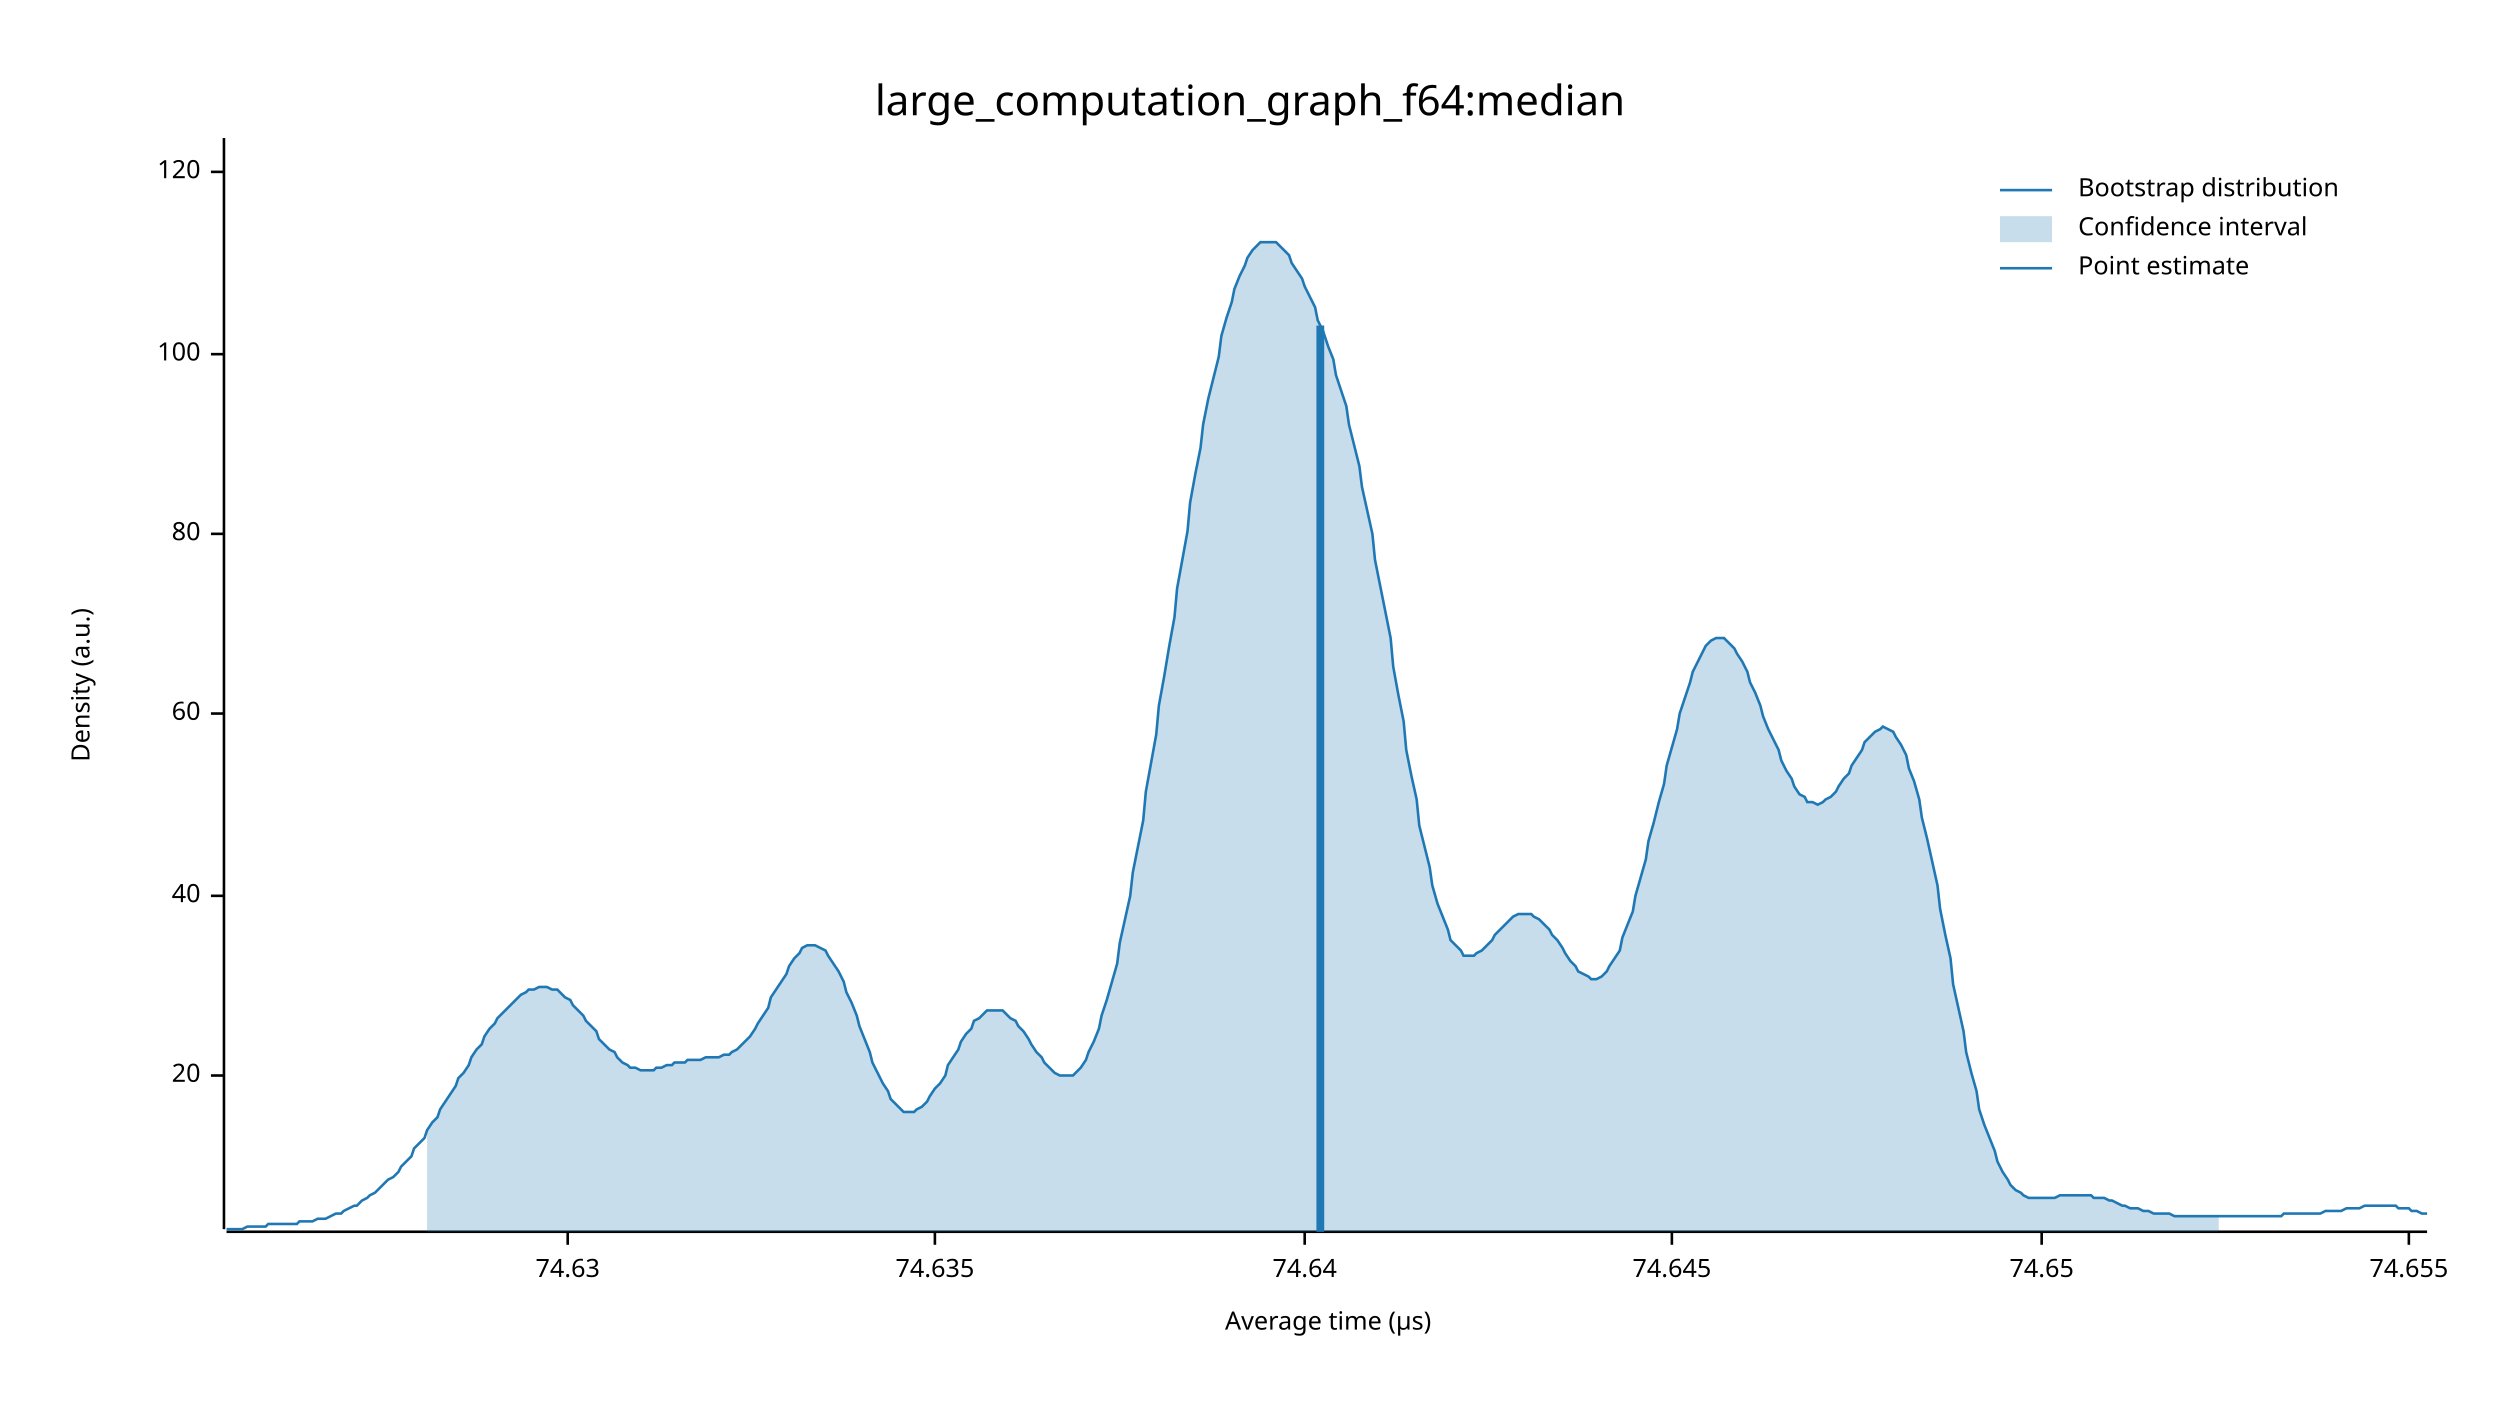
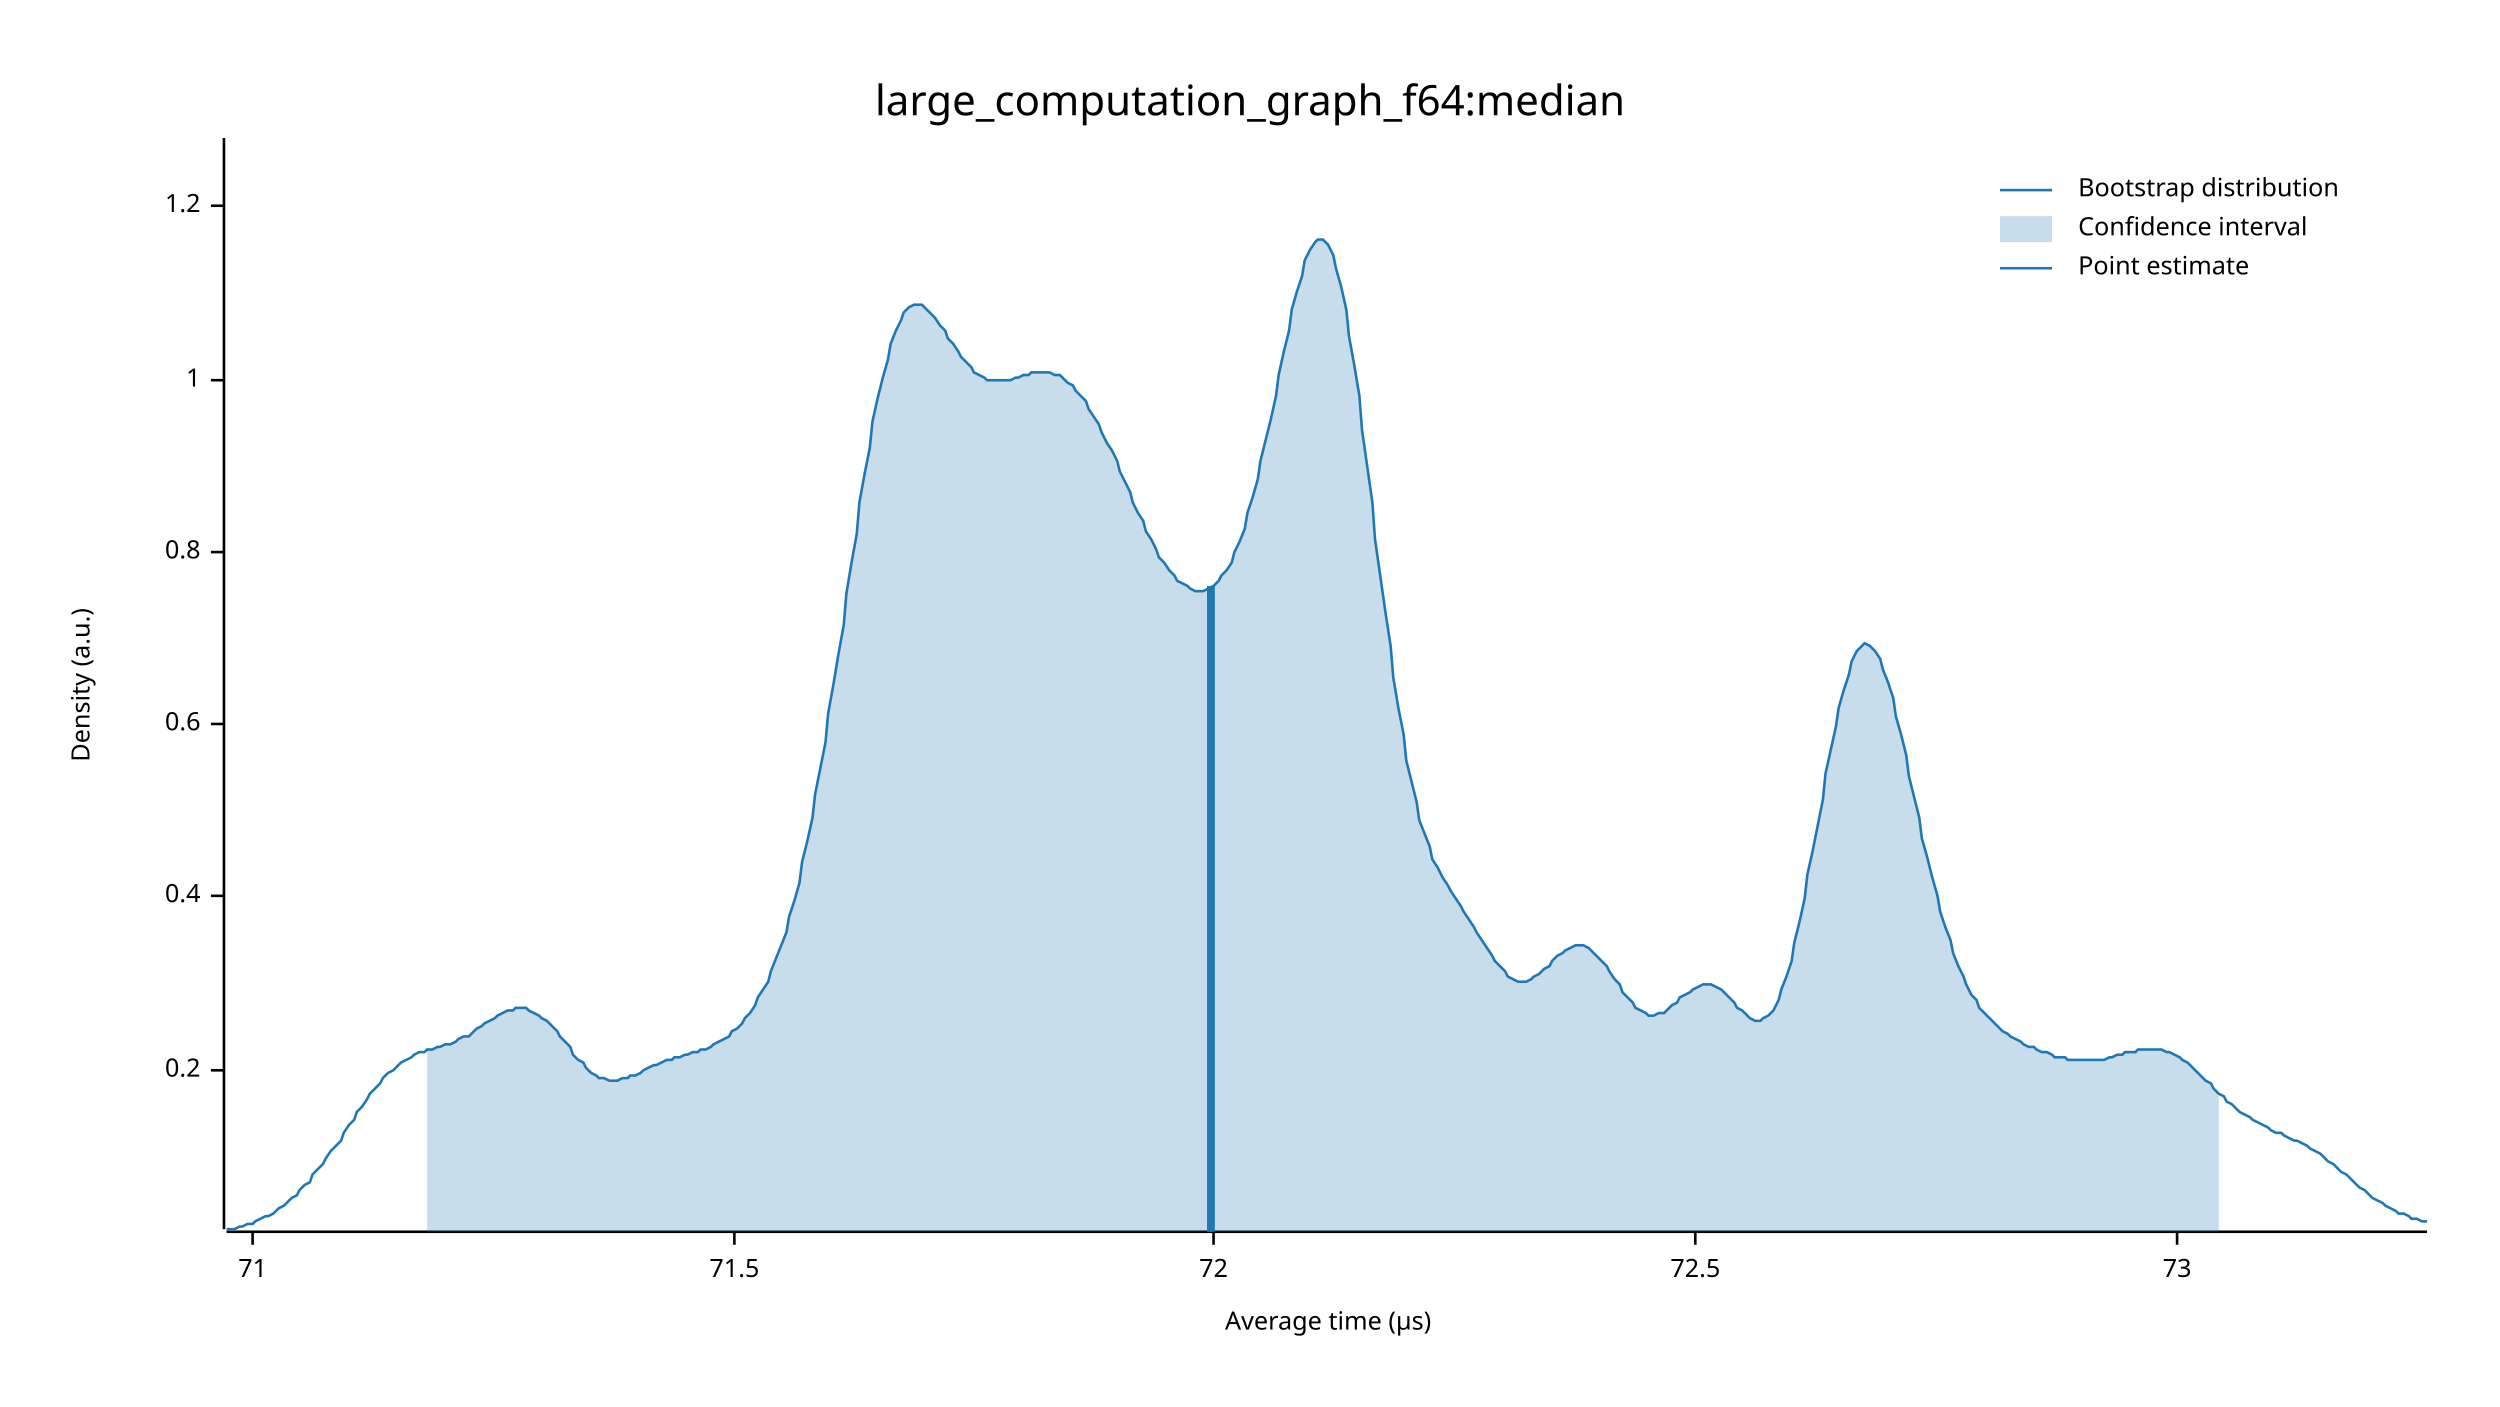
<svg xmlns="http://www.w3.org/2000/svg" width="960" height="540" viewBox="0 0 960 540">
  <text x="480" y="32" dy="0.76em" text-anchor="middle" font-family="sans-serif" font-size="16.129" opacity="1" fill="#000000">
large_computation_graph_f64:median
</text>
  <text x="27" y="263" dy="0.76em" text-anchor="middle" font-family="sans-serif" font-size="9.677" opacity="1" fill="#000000" transform="rotate(270, 27, 263)">
Density (a.u.)
</text>
  <text x="510" y="513" dy="-0.5ex" text-anchor="middle" font-family="sans-serif" font-size="9.677" opacity="1" fill="#000000">
Average time (µs)
</text>
  <polyline fill="none" opacity="1" stroke="#000000" stroke-width="1" points="86,53 86,472 " />
-   <text x="77" y="413" dy="0.5ex" text-anchor="end" font-family="sans-serif" font-size="9.677" opacity="1" fill="#000000">
- 20
+   <text x="77" y="411" dy="0.5ex" text-anchor="end" font-family="sans-serif" font-size="9.677" opacity="1" fill="#000000">
+ 0.2
</text>
-   <polyline fill="none" opacity="1" stroke="#000000" stroke-width="1" points="81,413 86,413 " />
+   <polyline fill="none" opacity="1" stroke="#000000" stroke-width="1" points="81,411 86,411 " />
  <text x="77" y="344" dy="0.5ex" text-anchor="end" font-family="sans-serif" font-size="9.677" opacity="1" fill="#000000">
- 40
+ 0.4
</text>
  <polyline fill="none" opacity="1" stroke="#000000" stroke-width="1" points="81,344 86,344 " />
-   <text x="77" y="274" dy="0.5ex" text-anchor="end" font-family="sans-serif" font-size="9.677" opacity="1" fill="#000000">
- 60
+   <text x="77" y="278" dy="0.5ex" text-anchor="end" font-family="sans-serif" font-size="9.677" opacity="1" fill="#000000">
+ 0.6
</text>
-   <polyline fill="none" opacity="1" stroke="#000000" stroke-width="1" points="81,274 86,274 " />
-   <text x="77" y="205" dy="0.5ex" text-anchor="end" font-family="sans-serif" font-size="9.677" opacity="1" fill="#000000">
- 80
+   <polyline fill="none" opacity="1" stroke="#000000" stroke-width="1" points="81,278 86,278 " />
+   <text x="77" y="212" dy="0.5ex" text-anchor="end" font-family="sans-serif" font-size="9.677" opacity="1" fill="#000000">
+ 0.8
</text>
-   <polyline fill="none" opacity="1" stroke="#000000" stroke-width="1" points="81,205 86,205 " />
-   <text x="77" y="136" dy="0.5ex" text-anchor="end" font-family="sans-serif" font-size="9.677" opacity="1" fill="#000000">
- 100
+   <polyline fill="none" opacity="1" stroke="#000000" stroke-width="1" points="81,212 86,212 " />
+   <text x="77" y="146" dy="0.5ex" text-anchor="end" font-family="sans-serif" font-size="9.677" opacity="1" fill="#000000">
+ 1
</text>
-   <polyline fill="none" opacity="1" stroke="#000000" stroke-width="1" points="81,136 86,136 " />
-   <text x="77" y="66" dy="0.5ex" text-anchor="end" font-family="sans-serif" font-size="9.677" opacity="1" fill="#000000">
- 120
+   <polyline fill="none" opacity="1" stroke="#000000" stroke-width="1" points="81,146 86,146 " />
+   <text x="77" y="79" dy="0.5ex" text-anchor="end" font-family="sans-serif" font-size="9.677" opacity="1" fill="#000000">
+ 1.2
</text>
-   <polyline fill="none" opacity="1" stroke="#000000" stroke-width="1" points="81,66 86,66 " />
+   <polyline fill="none" opacity="1" stroke="#000000" stroke-width="1" points="81,79 86,79 " />
  <polyline fill="none" opacity="1" stroke="#000000" stroke-width="1" points="87,473 932,473 " />
-   <text x="218" y="483" dy="0.76em" text-anchor="middle" font-family="sans-serif" font-size="9.677" opacity="1" fill="#000000">
- 74.63
+   <text x="97" y="483" dy="0.76em" text-anchor="middle" font-family="sans-serif" font-size="9.677" opacity="1" fill="#000000">
+ 71
</text>
-   <polyline fill="none" opacity="1" stroke="#000000" stroke-width="1" points="218,473 218,478 " />
-   <text x="359" y="483" dy="0.76em" text-anchor="middle" font-family="sans-serif" font-size="9.677" opacity="1" fill="#000000">
- 74.635
+   <polyline fill="none" opacity="1" stroke="#000000" stroke-width="1" points="97,473 97,478 " />
+   <text x="282" y="483" dy="0.76em" text-anchor="middle" font-family="sans-serif" font-size="9.677" opacity="1" fill="#000000">
+ 71.5
</text>
-   <polyline fill="none" opacity="1" stroke="#000000" stroke-width="1" points="359,473 359,478 " />
-   <text x="501" y="483" dy="0.76em" text-anchor="middle" font-family="sans-serif" font-size="9.677" opacity="1" fill="#000000">
- 74.64
+   <polyline fill="none" opacity="1" stroke="#000000" stroke-width="1" points="282,473 282,478 " />
+   <text x="466" y="483" dy="0.76em" text-anchor="middle" font-family="sans-serif" font-size="9.677" opacity="1" fill="#000000">
+ 72
</text>
-   <polyline fill="none" opacity="1" stroke="#000000" stroke-width="1" points="501,473 501,478 " />
-   <text x="642" y="483" dy="0.76em" text-anchor="middle" font-family="sans-serif" font-size="9.677" opacity="1" fill="#000000">
- 74.645
+   <polyline fill="none" opacity="1" stroke="#000000" stroke-width="1" points="466,473 466,478 " />
+   <text x="651" y="483" dy="0.76em" text-anchor="middle" font-family="sans-serif" font-size="9.677" opacity="1" fill="#000000">
+ 72.5
</text>
-   <polyline fill="none" opacity="1" stroke="#000000" stroke-width="1" points="642,473 642,478 " />
-   <text x="784" y="483" dy="0.76em" text-anchor="middle" font-family="sans-serif" font-size="9.677" opacity="1" fill="#000000">
- 74.65
+   <polyline fill="none" opacity="1" stroke="#000000" stroke-width="1" points="651,473 651,478 " />
+   <text x="836" y="483" dy="0.76em" text-anchor="middle" font-family="sans-serif" font-size="9.677" opacity="1" fill="#000000">
+ 73
</text>
-   <polyline fill="none" opacity="1" stroke="#000000" stroke-width="1" points="784,473 784,478 " />
-   <text x="925" y="483" dy="0.76em" text-anchor="middle" font-family="sans-serif" font-size="9.677" opacity="1" fill="#000000">
- 74.655
- </text>
-   <polyline fill="none" opacity="1" stroke="#000000" stroke-width="1" points="925,473 925,478 " />
-   <polyline fill="none" opacity="1" stroke="#1F78B4" stroke-width="1" points="87,472 88,472 90,472 92,472 93,472 95,471 97,471 98,471 100,471 102,471 103,470 105,470 107,470 109,470 110,470 112,470 114,470 115,469 117,469 119,469 120,469 122,468 124,468 125,468 127,467 129,466 131,466 132,465 134,464 136,463 137,463 139,461 141,460 142,459 144,458 146,456 147,455 149,453 151,452 153,450 154,448 156,446 158,444 159,441 161,439 163,437 164,434 166,431 168,429 169,426 171,423 173,420 175,417 176,414 178,412 180,409 181,406 183,403 185,401 186,398 188,395 190,393 191,391 193,389 195,387 197,385 198,384 200,382 202,381 203,380 205,380 207,379 208,379 210,379 212,380 214,380 215,381 217,383 219,384 220,386 222,388 224,390 225,392 227,394 229,396 230,399 232,401 234,403 236,404 237,406 239,408 241,409 242,410 244,410 246,411 247,411 249,411 251,411 252,410 254,410 256,409 258,409 259,408 261,408 263,408 264,407 266,407 268,407 269,407 271,406 273,406 274,406 276,406 278,405 280,405 281,404 283,403 285,401 286,400 288,398 290,395 291,393 293,390 295,387 296,383 298,380 300,377 302,374 303,371 305,368 307,366 308,364 310,363 312,363 313,363 315,364 317,365 318,367 320,370 322,373 324,377 325,381 327,385 329,390 330,394 332,399 334,404 335,408 337,412 339,416 341,419 342,422 344,424 346,426 347,427 349,427 351,427 352,426 354,425 356,423 357,421 359,418 361,416 363,413 364,409 366,406 368,403 369,400 371,397 373,395 374,392 376,391 378,389 379,388 381,388 383,388 385,388 386,389 388,391 390,392 391,394 393,396 395,399 396,401 398,404 400,406 401,408 403,410 405,412 407,413 408,413 410,413 412,413 413,412 415,410 417,407 418,404 420,400 422,395 423,390 425,384 427,377 429,370 430,362 432,353 434,344 435,335 437,325 439,315 440,304 442,293 444,282 445,271 447,260 449,248 451,237 452,226 454,215 456,204 457,193 459,182 461,172 462,163 464,153 466,145 468,137 469,129 471,122 473,116 474,111 476,106 478,102 479,99 481,96 483,94 484,93 486,93 488,93 490,93 491,94 493,96 495,98 496,101 498,104 500,107 501,110 503,114 505,118 506,123 508,127 510,133 512,138 513,144 515,150 517,156 518,163 520,171 522,179 523,187 525,196 527,205 528,215 530,225 532,235 534,245 535,256 537,267 539,277 540,288 542,298 544,307 545,317 547,325 549,333 550,340 552,347 554,352 556,357 557,361 559,363 561,365 562,367 564,367 566,367 567,366 569,365 571,363 573,361 574,359 576,357 578,355 579,354 581,352 583,351 584,351 586,351 588,351 589,352 591,353 593,355 595,357 596,359 598,361 600,364 601,366 603,369 605,371 606,373 608,374 610,375 611,376 613,376 615,375 617,373 618,371 620,368 622,365 623,360 625,355 627,350 628,344 630,337 632,330 633,323 635,316 637,308 639,301 640,294 642,287 644,280 645,274 647,268 649,262 650,258 652,254 654,250 655,248 657,246 659,245 661,245 662,245 664,247 666,249 667,251 669,254 671,258 672,262 674,266 676,271 677,275 679,280 681,284 683,288 684,292 686,296 688,299 689,302 691,305 693,306 694,308 696,308 698,309 700,308 701,307 703,306 705,304 706,302 708,299 710,297 711,294 713,291 715,288 716,285 718,283 720,281 722,280 723,279 725,280 727,281 728,283 730,286 732,290 733,295 735,300 737,307 738,314 740,322 742,331 744,340 745,349 747,359 749,368 750,378 752,387 754,396 755,404 757,412 759,419 760,426 762,432 764,437 766,442 767,446 769,450 771,453 772,455 774,457 776,458 777,459 779,460 781,460 782,460 784,460 786,460 788,460 789,460 791,459 793,459 794,459 796,459 798,459 799,459 801,459 803,459 804,460 806,460 808,460 810,461 811,461 813,462 815,463 816,463 818,464 820,464 821,464 823,465 825,465 827,466 828,466 830,466 832,466 833,466 835,467 837,467 838,467 840,467 842,467 843,467 845,467 847,467 849,467 850,467 852,467 854,467 855,467 857,467 859,467 860,467 862,467 864,467 865,467 867,467 869,467 871,467 872,467 874,467 876,467 877,466 879,466 881,466 882,466 884,466 886,466 887,466 889,466 891,466 893,465 894,465 896,465 898,465 899,465 901,464 903,464 904,464 906,464 908,463 909,463 911,463 913,463 915,463 916,463 918,463 920,463 921,464 923,464 925,464 926,465 928,465 930,466 932,466 " />
-   <polygon opacity="0.25" fill="#1F78B4" points="164,434 166,431 168,429 169,426 171,423 173,420 175,417 176,414 178,412 180,409 181,406 183,403 185,401 186,398 188,395 190,393 191,391 193,389 195,387 197,385 198,384 200,382 202,381 203,380 205,380 207,379 208,379 210,379 212,380 214,380 215,381 217,383 219,384 220,386 222,388 224,390 225,392 227,394 229,396 230,399 232,401 234,403 236,404 237,406 239,408 241,409 242,410 244,410 246,411 247,411 249,411 251,411 252,410 254,410 256,409 258,409 259,408 261,408 263,408 264,407 266,407 268,407 269,407 271,406 273,406 274,406 276,406 278,405 280,405 281,404 283,403 285,401 286,400 288,398 290,395 291,393 293,390 295,387 296,383 298,380 300,377 302,374 303,371 305,368 307,366 308,364 310,363 312,363 313,363 315,364 317,365 318,367 320,370 322,373 324,377 325,381 327,385 329,390 330,394 332,399 334,404 335,408 337,412 339,416 341,419 342,422 344,424 346,426 347,427 349,427 351,427 352,426 354,425 356,423 357,421 359,418 361,416 363,413 364,409 366,406 368,403 369,400 371,397 373,395 374,392 376,391 378,389 379,388 381,388 383,388 385,388 386,389 388,391 390,392 391,394 393,396 395,399 396,401 398,404 400,406 401,408 403,410 405,412 407,413 408,413 410,413 412,413 413,412 415,410 417,407 418,404 420,400 422,395 423,390 425,384 427,377 429,370 430,362 432,353 434,344 435,335 437,325 439,315 440,304 442,293 444,282 445,271 447,260 449,248 451,237 452,226 454,215 456,204 457,193 459,182 461,172 462,163 464,153 466,145 468,137 469,129 471,122 473,116 474,111 476,106 478,102 479,99 481,96 483,94 484,93 486,93 488,93 490,93 491,94 493,96 495,98 496,101 498,104 500,107 501,110 503,114 505,118 506,123 508,127 510,133 512,138 513,144 515,150 517,156 518,163 520,171 522,179 523,187 525,196 527,205 528,215 530,225 532,235 534,245 535,256 537,267 539,277 540,288 542,298 544,307 545,317 547,325 549,333 550,340 552,347 554,352 556,357 557,361 559,363 561,365 562,367 564,367 566,367 567,366 569,365 571,363 573,361 574,359 576,357 578,355 579,354 581,352 583,351 584,351 586,351 588,351 589,352 591,353 593,355 595,357 596,359 598,361 600,364 601,366 603,369 605,371 606,373 608,374 610,375 611,376 613,376 615,375 617,373 618,371 620,368 622,365 623,360 625,355 627,350 628,344 630,337 632,330 633,323 635,316 637,308 639,301 640,294 642,287 644,280 645,274 647,268 649,262 650,258 652,254 654,250 655,248 657,246 659,245 661,245 662,245 664,247 666,249 667,251 669,254 671,258 672,262 674,266 676,271 677,275 679,280 681,284 683,288 684,292 686,296 688,299 689,302 691,305 693,306 694,308 696,308 698,309 700,308 701,307 703,306 705,304 706,302 708,299 710,297 711,294 713,291 715,288 716,285 718,283 720,281 722,280 723,279 725,280 727,281 728,283 730,286 732,290 733,295 735,300 737,307 738,314 740,322 742,331 744,340 745,349 747,359 749,368 750,378 752,387 754,396 755,404 757,412 759,419 760,426 762,432 764,437 766,442 767,446 769,450 771,453 772,455 774,457 776,458 777,459 779,460 781,460 782,460 784,460 786,460 788,460 789,460 791,459 793,459 794,459 796,459 798,459 799,459 801,459 803,459 804,460 806,460 808,460 810,461 811,461 813,462 815,463 816,463 818,464 820,464 821,464 823,465 825,465 827,466 828,466 830,466 832,466 833,466 835,467 837,467 838,467 840,467 842,467 843,467 845,467 847,467 849,467 850,467 852,467 852,473 164,473 " />
-   <polyline fill="none" opacity="1" stroke="#1F78B4" stroke-width="3" points="507,473 507,125 " />
+   <polyline fill="none" opacity="1" stroke="#000000" stroke-width="1" points="836,473 836,478 " />
+   <polyline fill="none" opacity="1" stroke="#1F78B4" stroke-width="1" points="87,472 88,472 90,472 92,471 93,471 95,470 97,470 98,469 100,468 102,467 103,467 105,466 107,464 109,463 110,462 112,460 114,459 115,457 117,455 119,454 120,451 122,449 124,447 125,445 127,442 129,440 131,438 132,435 134,432 136,430 137,427 139,425 141,422 142,420 144,418 146,416 147,414 149,412 151,411 153,409 154,408 156,407 158,406 159,405 161,404 163,404 164,403 166,403 168,402 169,402 171,401 173,401 175,400 176,399 178,398 180,398 181,397 183,395 185,394 186,393 188,392 190,391 191,390 193,389 195,388 197,388 198,387 200,387 202,387 203,388 205,389 207,390 208,391 210,392 212,394 214,396 215,398 217,400 219,402 220,405 222,407 224,408 225,410 227,412 229,413 230,414 232,414 234,415 236,415 237,415 239,414 241,414 242,413 244,413 246,412 247,411 249,410 251,409 252,409 254,408 256,407 258,407 259,406 261,406 263,405 264,405 266,404 268,404 269,403 271,403 273,402 274,401 276,400 278,399 280,398 281,396 283,395 285,393 286,391 288,389 290,386 291,383 293,380 295,377 296,373 298,368 300,363 302,358 303,352 305,346 307,339 308,331 310,323 312,314 313,305 315,295 317,285 318,274 320,263 322,251 324,240 325,228 327,216 329,205 330,193 332,182 334,172 335,162 337,153 339,145 341,138 342,132 344,127 346,123 347,120 349,118 351,117 352,117 354,117 356,119 357,120 359,122 361,125 363,127 364,130 366,132 368,135 369,137 371,139 373,141 374,143 376,144 378,145 379,146 381,146 383,146 385,146 386,146 388,146 390,145 391,145 393,144 395,144 396,143 398,143 400,143 401,143 403,143 405,144 407,144 408,145 410,147 412,148 413,150 415,152 417,154 418,157 420,160 422,163 423,166 425,170 427,173 429,177 430,181 432,185 434,189 435,193 437,197 439,200 440,204 442,207 444,211 445,214 447,216 449,219 451,221 452,223 454,224 456,225 457,226 459,227 461,227 462,227 464,226 466,225 468,223 469,221 471,219 473,216 474,212 476,208 478,203 479,197 481,191 483,184 484,177 486,169 488,161 490,152 491,144 493,135 495,127 496,119 498,112 500,106 501,100 503,96 505,93 506,92 508,92 510,94 512,98 513,103 515,110 517,119 518,129 520,140 522,152 523,165 525,179 527,193 528,207 530,221 532,235 534,248 535,260 537,272 539,282 540,292 542,300 544,308 545,315 547,320 549,325 550,330 552,333 554,337 556,340 557,342 559,345 561,348 562,350 564,353 566,356 567,358 569,361 571,364 573,367 574,369 576,371 578,373 579,375 581,376 583,377 584,377 586,377 588,376 589,375 591,374 593,372 595,371 596,369 598,367 600,366 601,365 603,364 605,363 606,363 608,363 610,364 611,365 613,367 615,369 617,371 618,373 620,376 622,378 623,381 625,383 627,385 628,387 630,388 632,389 633,390 635,390 637,389 639,389 640,388 642,386 644,385 645,383 647,382 649,381 650,380 652,379 654,378 655,378 657,378 659,379 661,380 662,381 664,383 666,385 667,387 669,388 671,390 672,391 674,392 676,392 677,391 679,390 681,388 683,384 684,380 686,375 688,369 689,362 691,354 693,345 694,336 696,327 698,317 700,307 701,297 703,288 705,279 706,272 708,265 710,259 711,254 713,250 715,248 716,247 718,248 720,250 722,253 723,257 725,262 727,268 728,275 730,282 732,290 733,298 735,306 737,314 738,322 740,329 742,337 744,344 745,350 747,356 749,361 750,366 752,371 754,375 755,378 757,382 759,384 760,387 762,389 764,391 766,393 767,394 769,396 771,397 772,398 774,399 776,400 777,401 779,402 781,402 782,403 784,404 786,404 788,405 789,406 791,406 793,406 794,407 796,407 798,407 799,407 801,407 803,407 804,407 806,407 808,407 810,406 811,406 813,405 815,405 816,404 818,404 820,404 821,403 823,403 825,403 827,403 828,403 830,403 832,404 833,404 835,405 837,406 838,407 840,408 842,410 843,411 845,413 847,415 849,416 850,418 852,420 854,421 855,423 857,424 859,426 860,427 862,428 864,429 865,430 867,431 869,432 871,433 872,434 874,435 876,435 877,436 879,437 881,438 882,438 884,439 886,440 887,441 889,442 891,443 893,445 894,446 896,447 898,449 899,450 901,451 903,453 904,454 906,456 908,457 909,458 911,460 913,461 915,462 916,463 918,464 920,465 921,466 923,466 925,467 926,468 928,468 930,469 932,469 " />
+   <polygon opacity="0.25" fill="#1F78B4" points="164,403 166,403 168,402 169,402 171,401 173,401 175,400 176,399 178,398 180,398 181,397 183,395 185,394 186,393 188,392 190,391 191,390 193,389 195,388 197,388 198,387 200,387 202,387 203,388 205,389 207,390 208,391 210,392 212,394 214,396 215,398 217,400 219,402 220,405 222,407 224,408 225,410 227,412 229,413 230,414 232,414 234,415 236,415 237,415 239,414 241,414 242,413 244,413 246,412 247,411 249,410 251,409 252,409 254,408 256,407 258,407 259,406 261,406 263,405 264,405 266,404 268,404 269,403 271,403 273,402 274,401 276,400 278,399 280,398 281,396 283,395 285,393 286,391 288,389 290,386 291,383 293,380 295,377 296,373 298,368 300,363 302,358 303,352 305,346 307,339 308,331 310,323 312,314 313,305 315,295 317,285 318,274 320,263 322,251 324,240 325,228 327,216 329,205 330,193 332,182 334,172 335,162 337,153 339,145 341,138 342,132 344,127 346,123 347,120 349,118 351,117 352,117 354,117 356,119 357,120 359,122 361,125 363,127 364,130 366,132 368,135 369,137 371,139 373,141 374,143 376,144 378,145 379,146 381,146 383,146 385,146 386,146 388,146 390,145 391,145 393,144 395,144 396,143 398,143 400,143 401,143 403,143 405,144 407,144 408,145 410,147 412,148 413,150 415,152 417,154 418,157 420,160 422,163 423,166 425,170 427,173 429,177 430,181 432,185 434,189 435,193 437,197 439,200 440,204 442,207 444,211 445,214 447,216 449,219 451,221 452,223 454,224 456,225 457,226 459,227 461,227 462,227 464,226 466,225 468,223 469,221 471,219 473,216 474,212 476,208 478,203 479,197 481,191 483,184 484,177 486,169 488,161 490,152 491,144 493,135 495,127 496,119 498,112 500,106 501,100 503,96 505,93 506,92 508,92 510,94 512,98 513,103 515,110 517,119 518,129 520,140 522,152 523,165 525,179 527,193 528,207 530,221 532,235 534,248 535,260 537,272 539,282 540,292 542,300 544,308 545,315 547,320 549,325 550,330 552,333 554,337 556,340 557,342 559,345 561,348 562,350 564,353 566,356 567,358 569,361 571,364 573,367 574,369 576,371 578,373 579,375 581,376 583,377 584,377 586,377 588,376 589,375 591,374 593,372 595,371 596,369 598,367 600,366 601,365 603,364 605,363 606,363 608,363 610,364 611,365 613,367 615,369 617,371 618,373 620,376 622,378 623,381 625,383 627,385 628,387 630,388 632,389 633,390 635,390 637,389 639,389 640,388 642,386 644,385 645,383 647,382 649,381 650,380 652,379 654,378 655,378 657,378 659,379 661,380 662,381 664,383 666,385 667,387 669,388 671,390 672,391 674,392 676,392 677,391 679,390 681,388 683,384 684,380 686,375 688,369 689,362 691,354 693,345 694,336 696,327 698,317 700,307 701,297 703,288 705,279 706,272 708,265 710,259 711,254 713,250 715,248 716,247 718,248 720,250 722,253 723,257 725,262 727,268 728,275 730,282 732,290 733,298 735,306 737,314 738,322 740,329 742,337 744,344 745,350 747,356 749,361 750,366 752,371 754,375 755,378 757,382 759,384 760,387 762,389 764,391 766,393 767,394 769,396 771,397 772,398 774,399 776,400 777,401 779,402 781,402 782,403 784,404 786,404 788,405 789,406 791,406 793,406 794,407 796,407 798,407 799,407 801,407 803,407 804,407 806,407 808,407 810,406 811,406 813,405 815,405 816,404 818,404 820,404 821,403 823,403 825,403 827,403 828,403 830,403 832,404 833,404 835,405 837,406 838,407 840,408 842,410 843,411 845,413 847,415 849,416 850,418 852,420 852,473 164,473 " />
+   <polyline fill="none" opacity="1" stroke="#1F78B4" stroke-width="3" points="465,473 465,225 " />
  <text x="798" y="68" dy="0.76em" text-anchor="start" font-family="sans-serif" font-size="9.677" opacity="1" fill="#000000">
Bootstrap distribution
</text>
  <text x="798" y="83" dy="0.76em" text-anchor="start" font-family="sans-serif" font-size="9.677" opacity="1" fill="#000000">
Confidence interval
</text>
  <text x="798" y="98" dy="0.76em" text-anchor="start" font-family="sans-serif" font-size="9.677" opacity="1" fill="#000000">
Point estimate
</text>
  <polyline fill="none" opacity="1" stroke="#1F78B4" stroke-width="1" points="768,73 788,73 " />
  <rect x="768" y="83" width="20" height="10" opacity="0.25" fill="#1F78B4" stroke="none" />
  <polyline fill="none" opacity="1" stroke="#1F78B4" stroke-width="1" points="768,103 788,103 " />
</svg>
